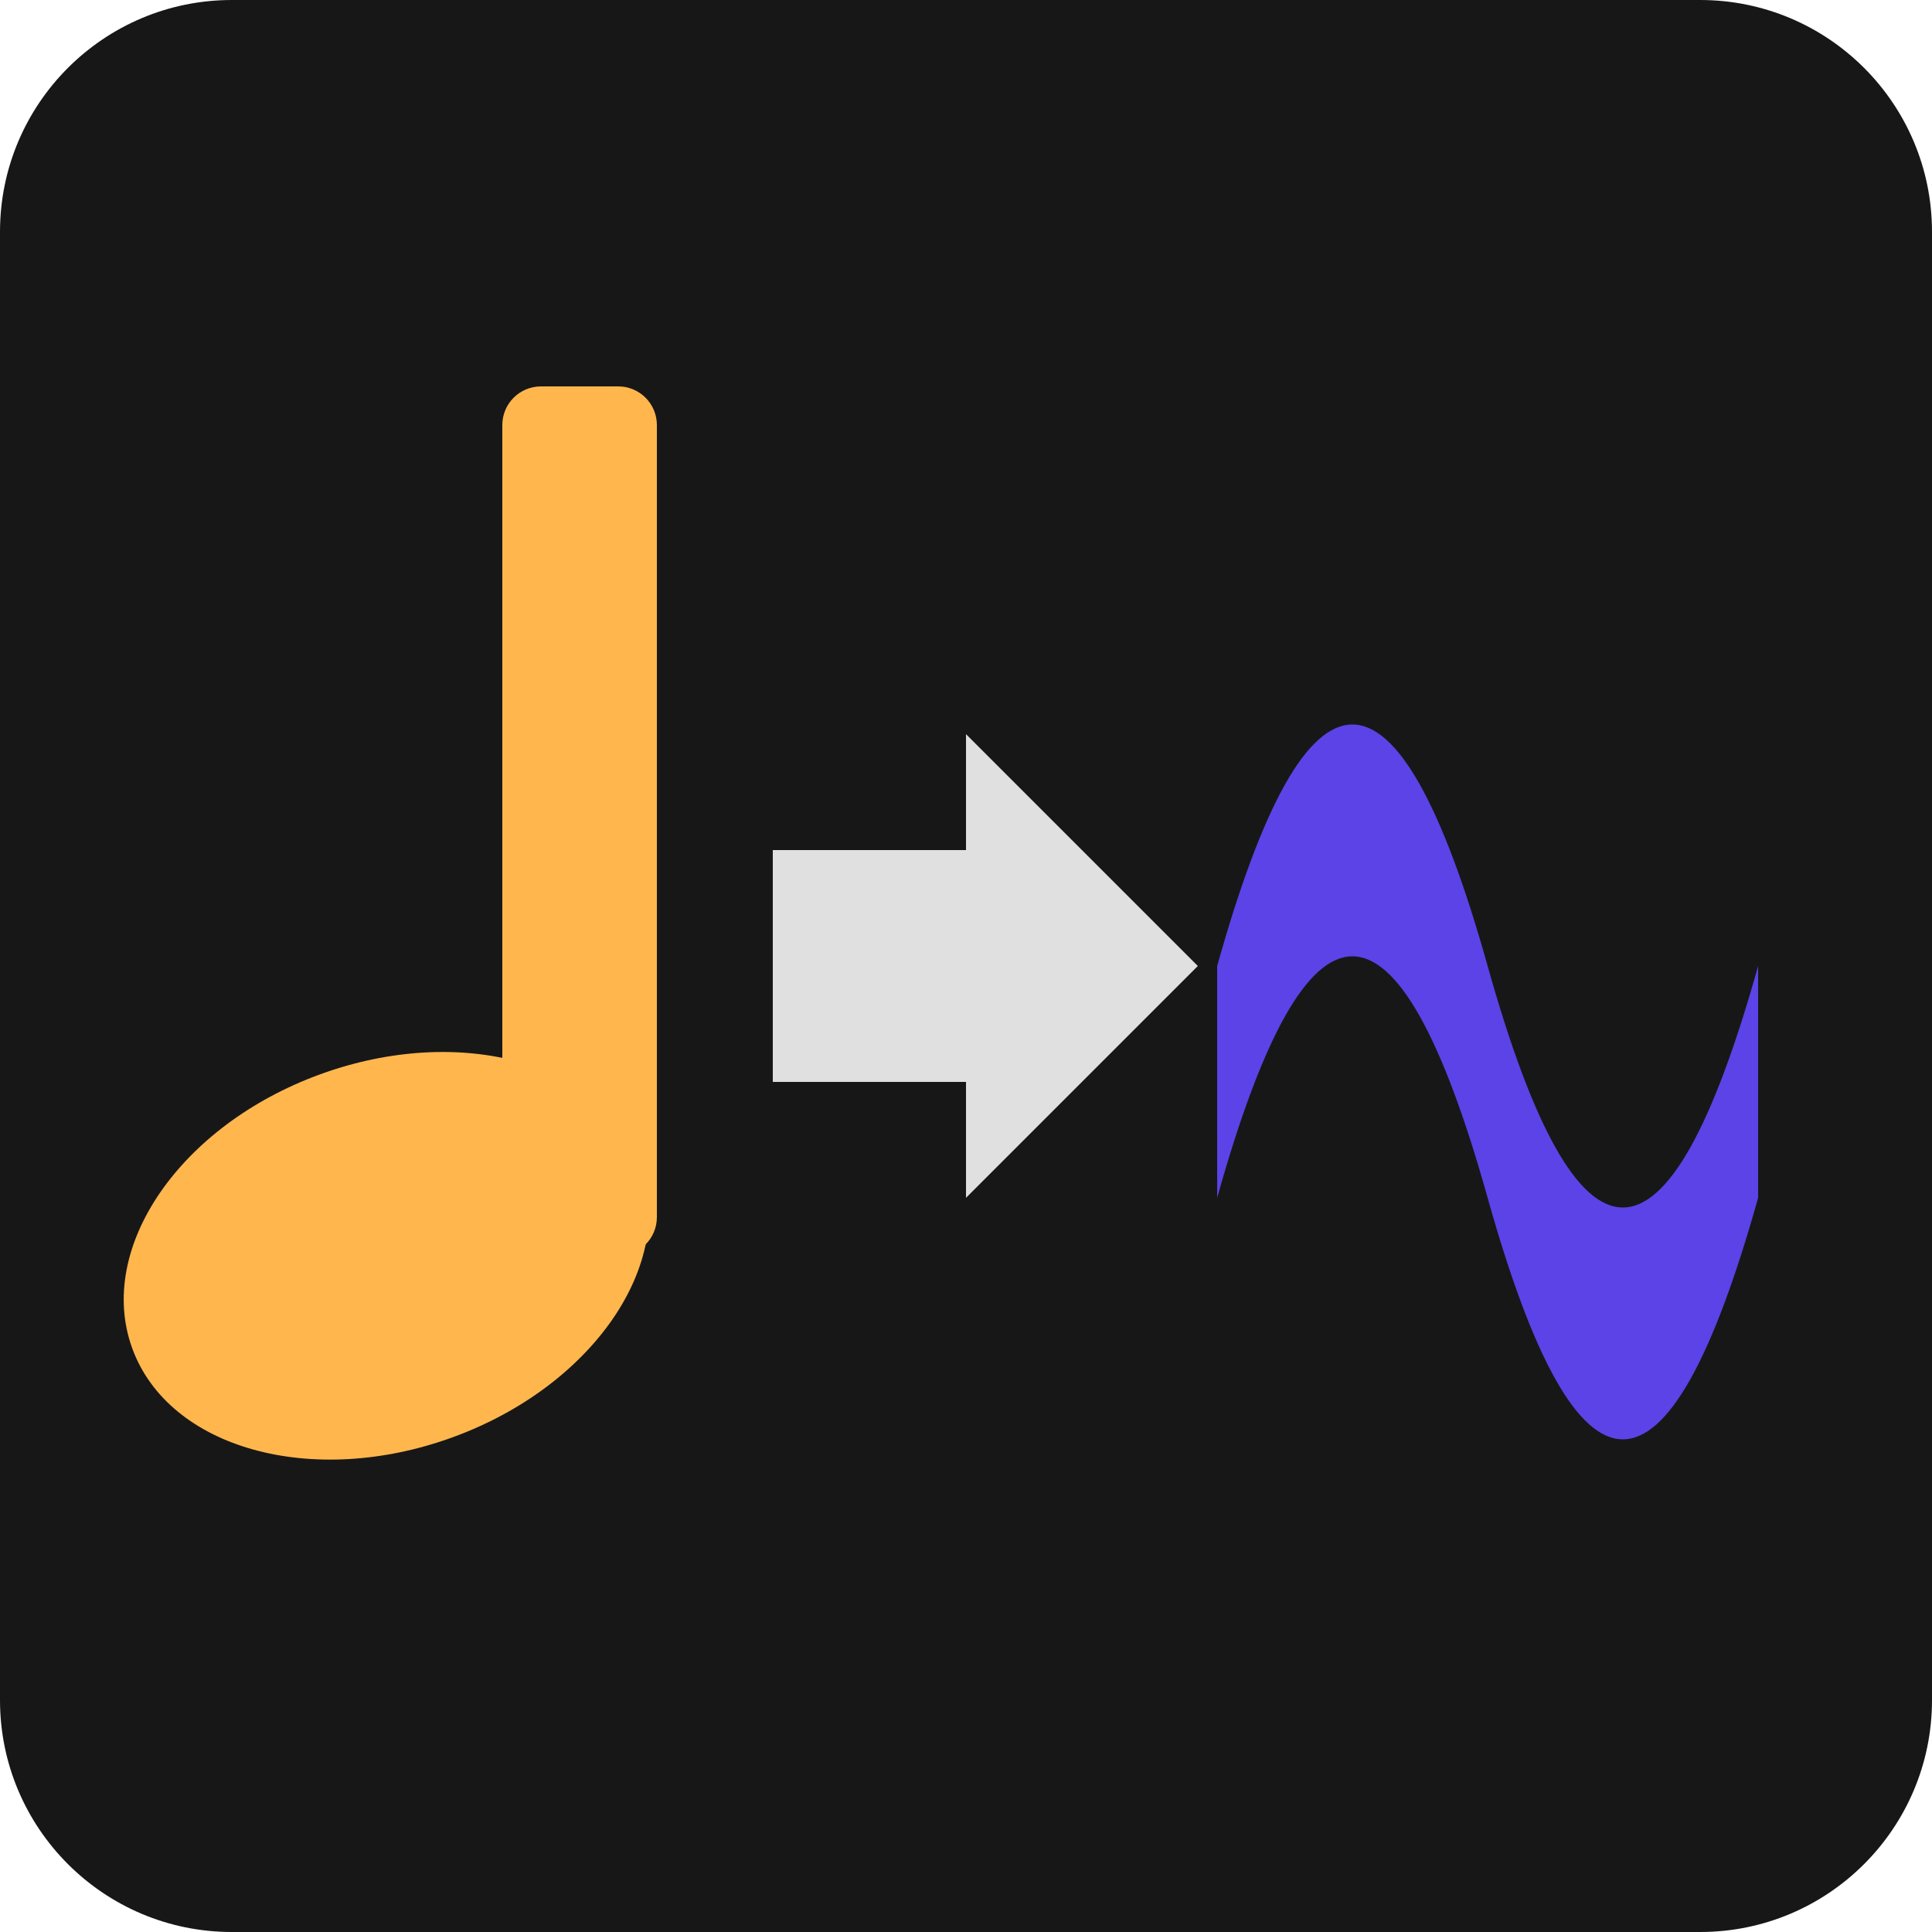
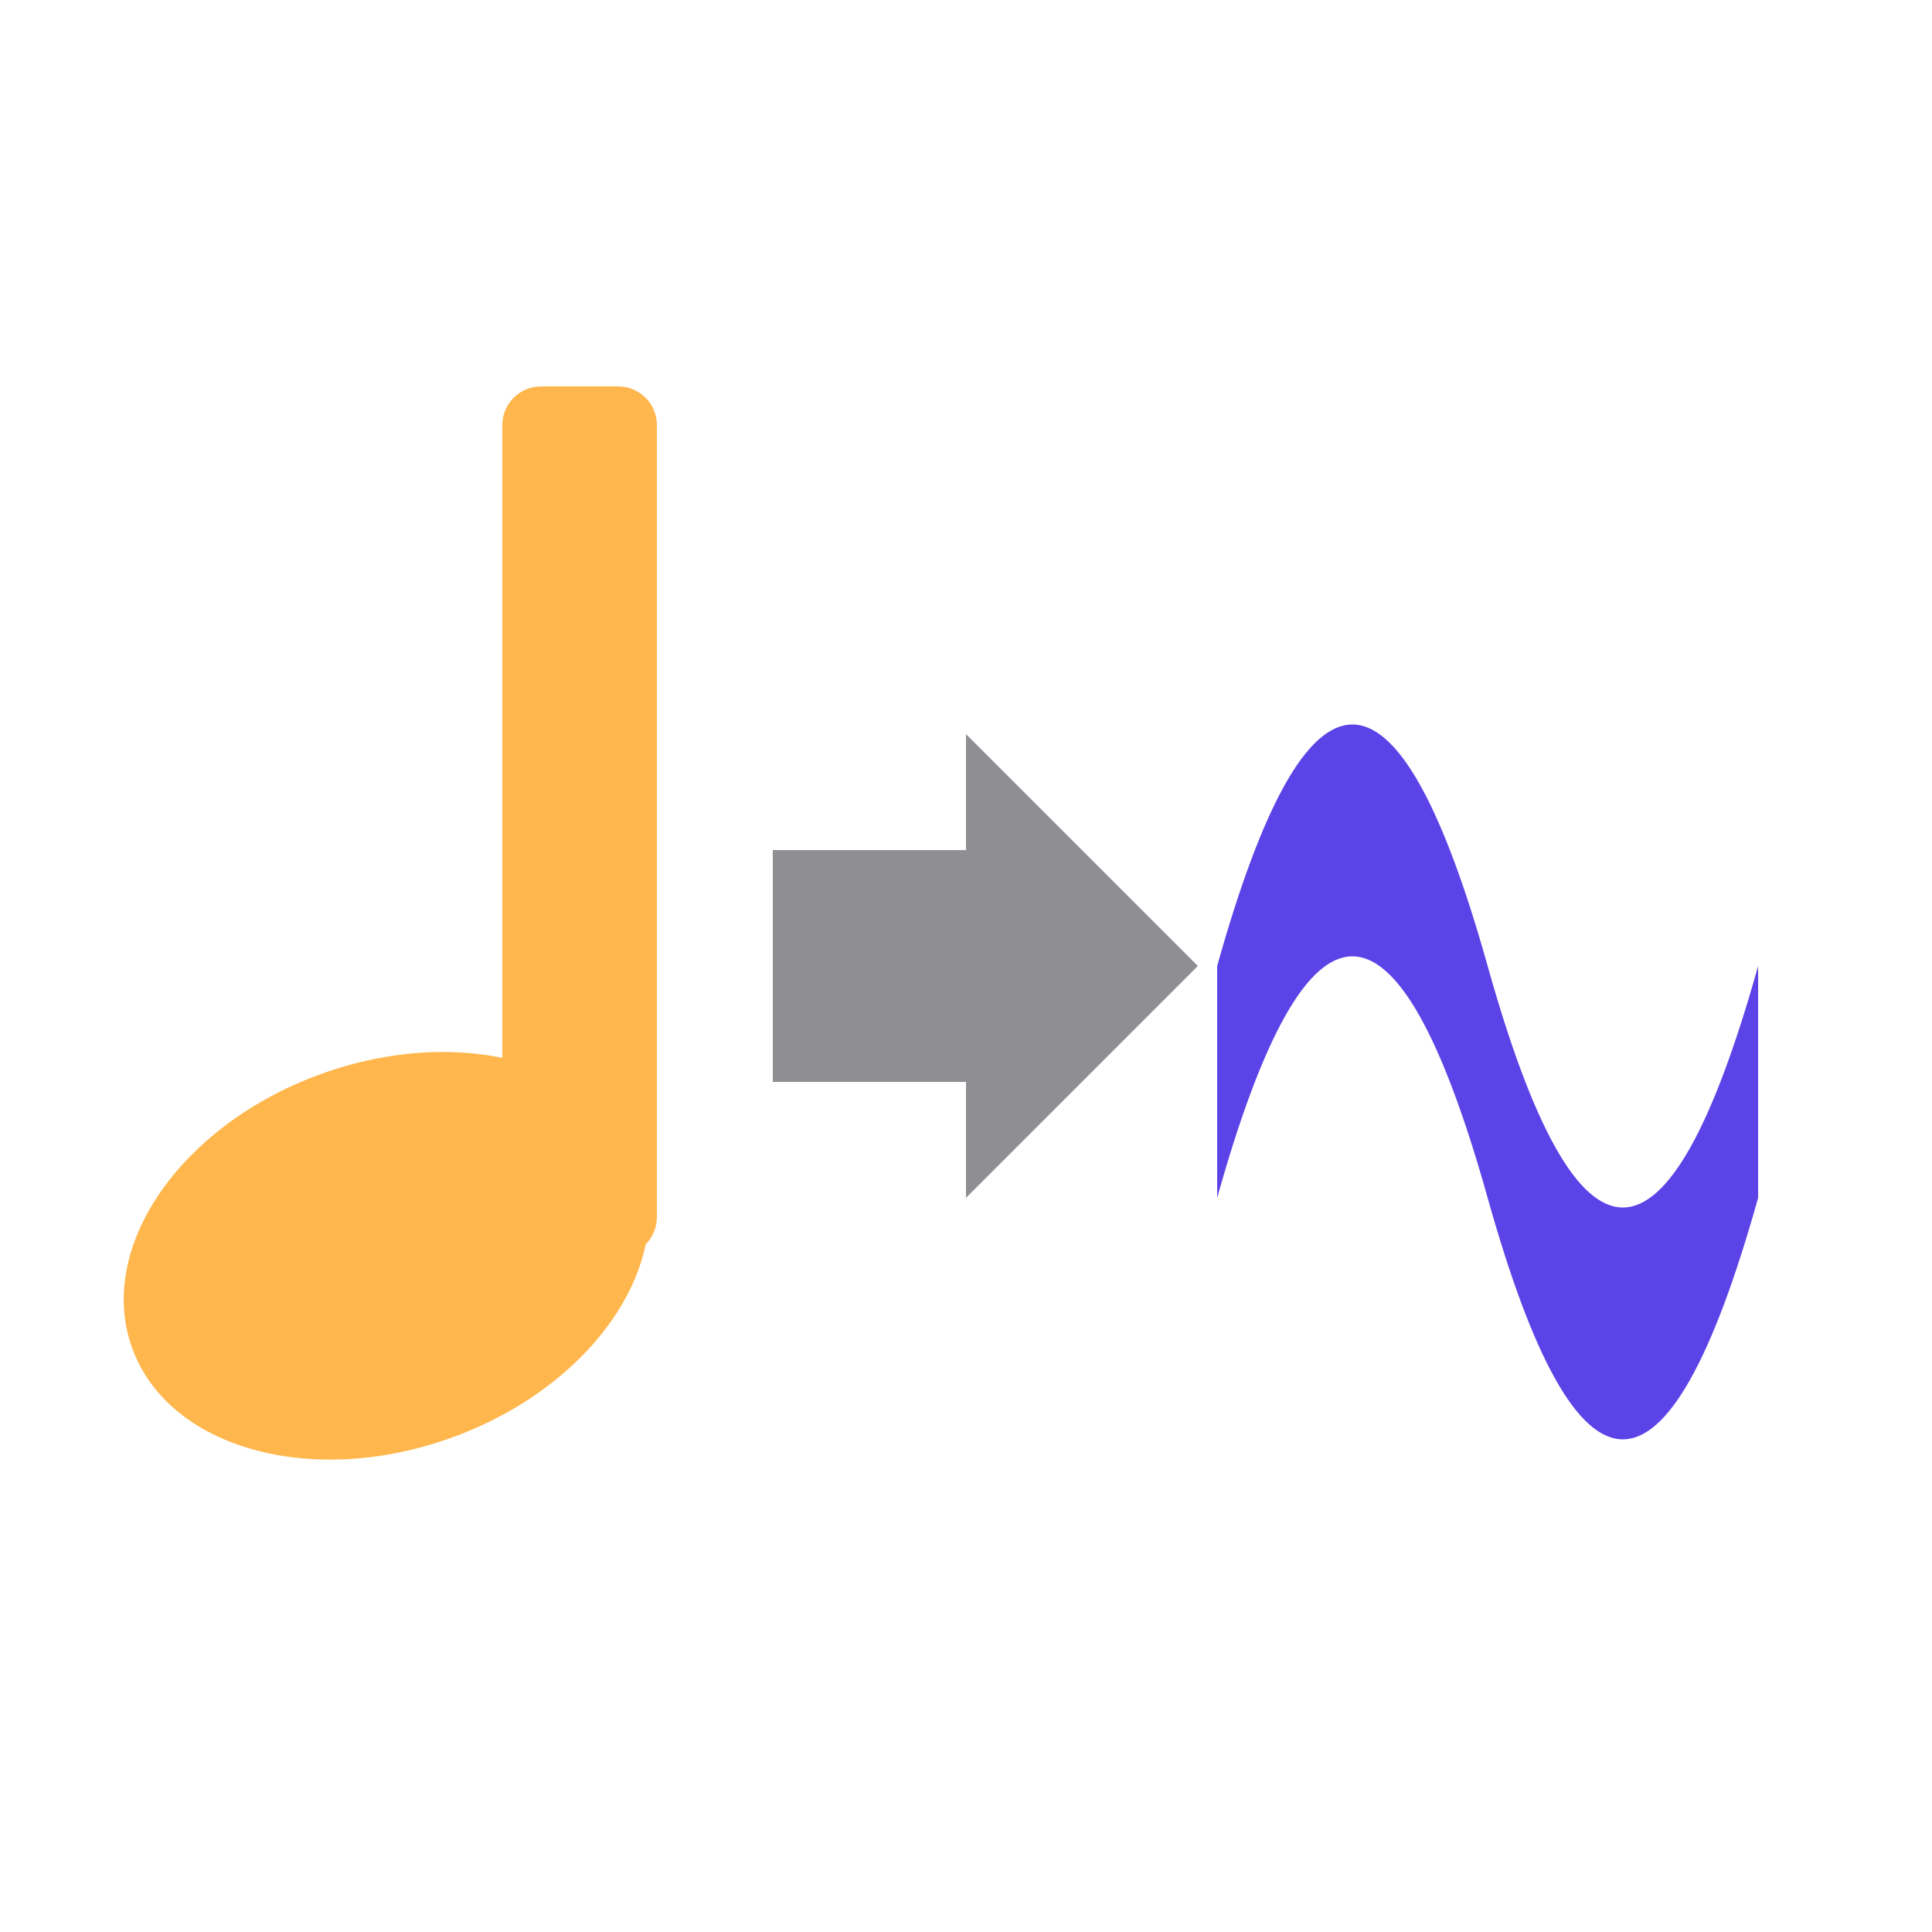
<svg xmlns="http://www.w3.org/2000/svg" width="24" height="24" viewBox="0 0 100 100" version="1.1">
-   <rect x="0" y="0" width="100" height="100" rx="12" fill="#171718" />
  <g fill="#FFB74D">
    <ellipse cx="20" cy="65" rx="14" ry="10" transform="rotate(-20 20 65)" />
    <rect x="26" y="20" width="8" height="45" rx="2" />
  </g>
-   <path d="M 40,44 h 10 v -6 l 12,12 l -12,12 v -6 h -10 z" fill="#E0E0E0" />
+   <path d="M 40,44 h 10 v -6 l 12,12 l -12,12 v -6 h -10 z" fill="#8E8E93" />
  <path d="M 63,50 Q 70,25 77,50 Q 84,75 91,50 L 91,62 Q 84,87 77,62 Q 70,37 63,62 Z" fill="#5B43E7" />
</svg>
